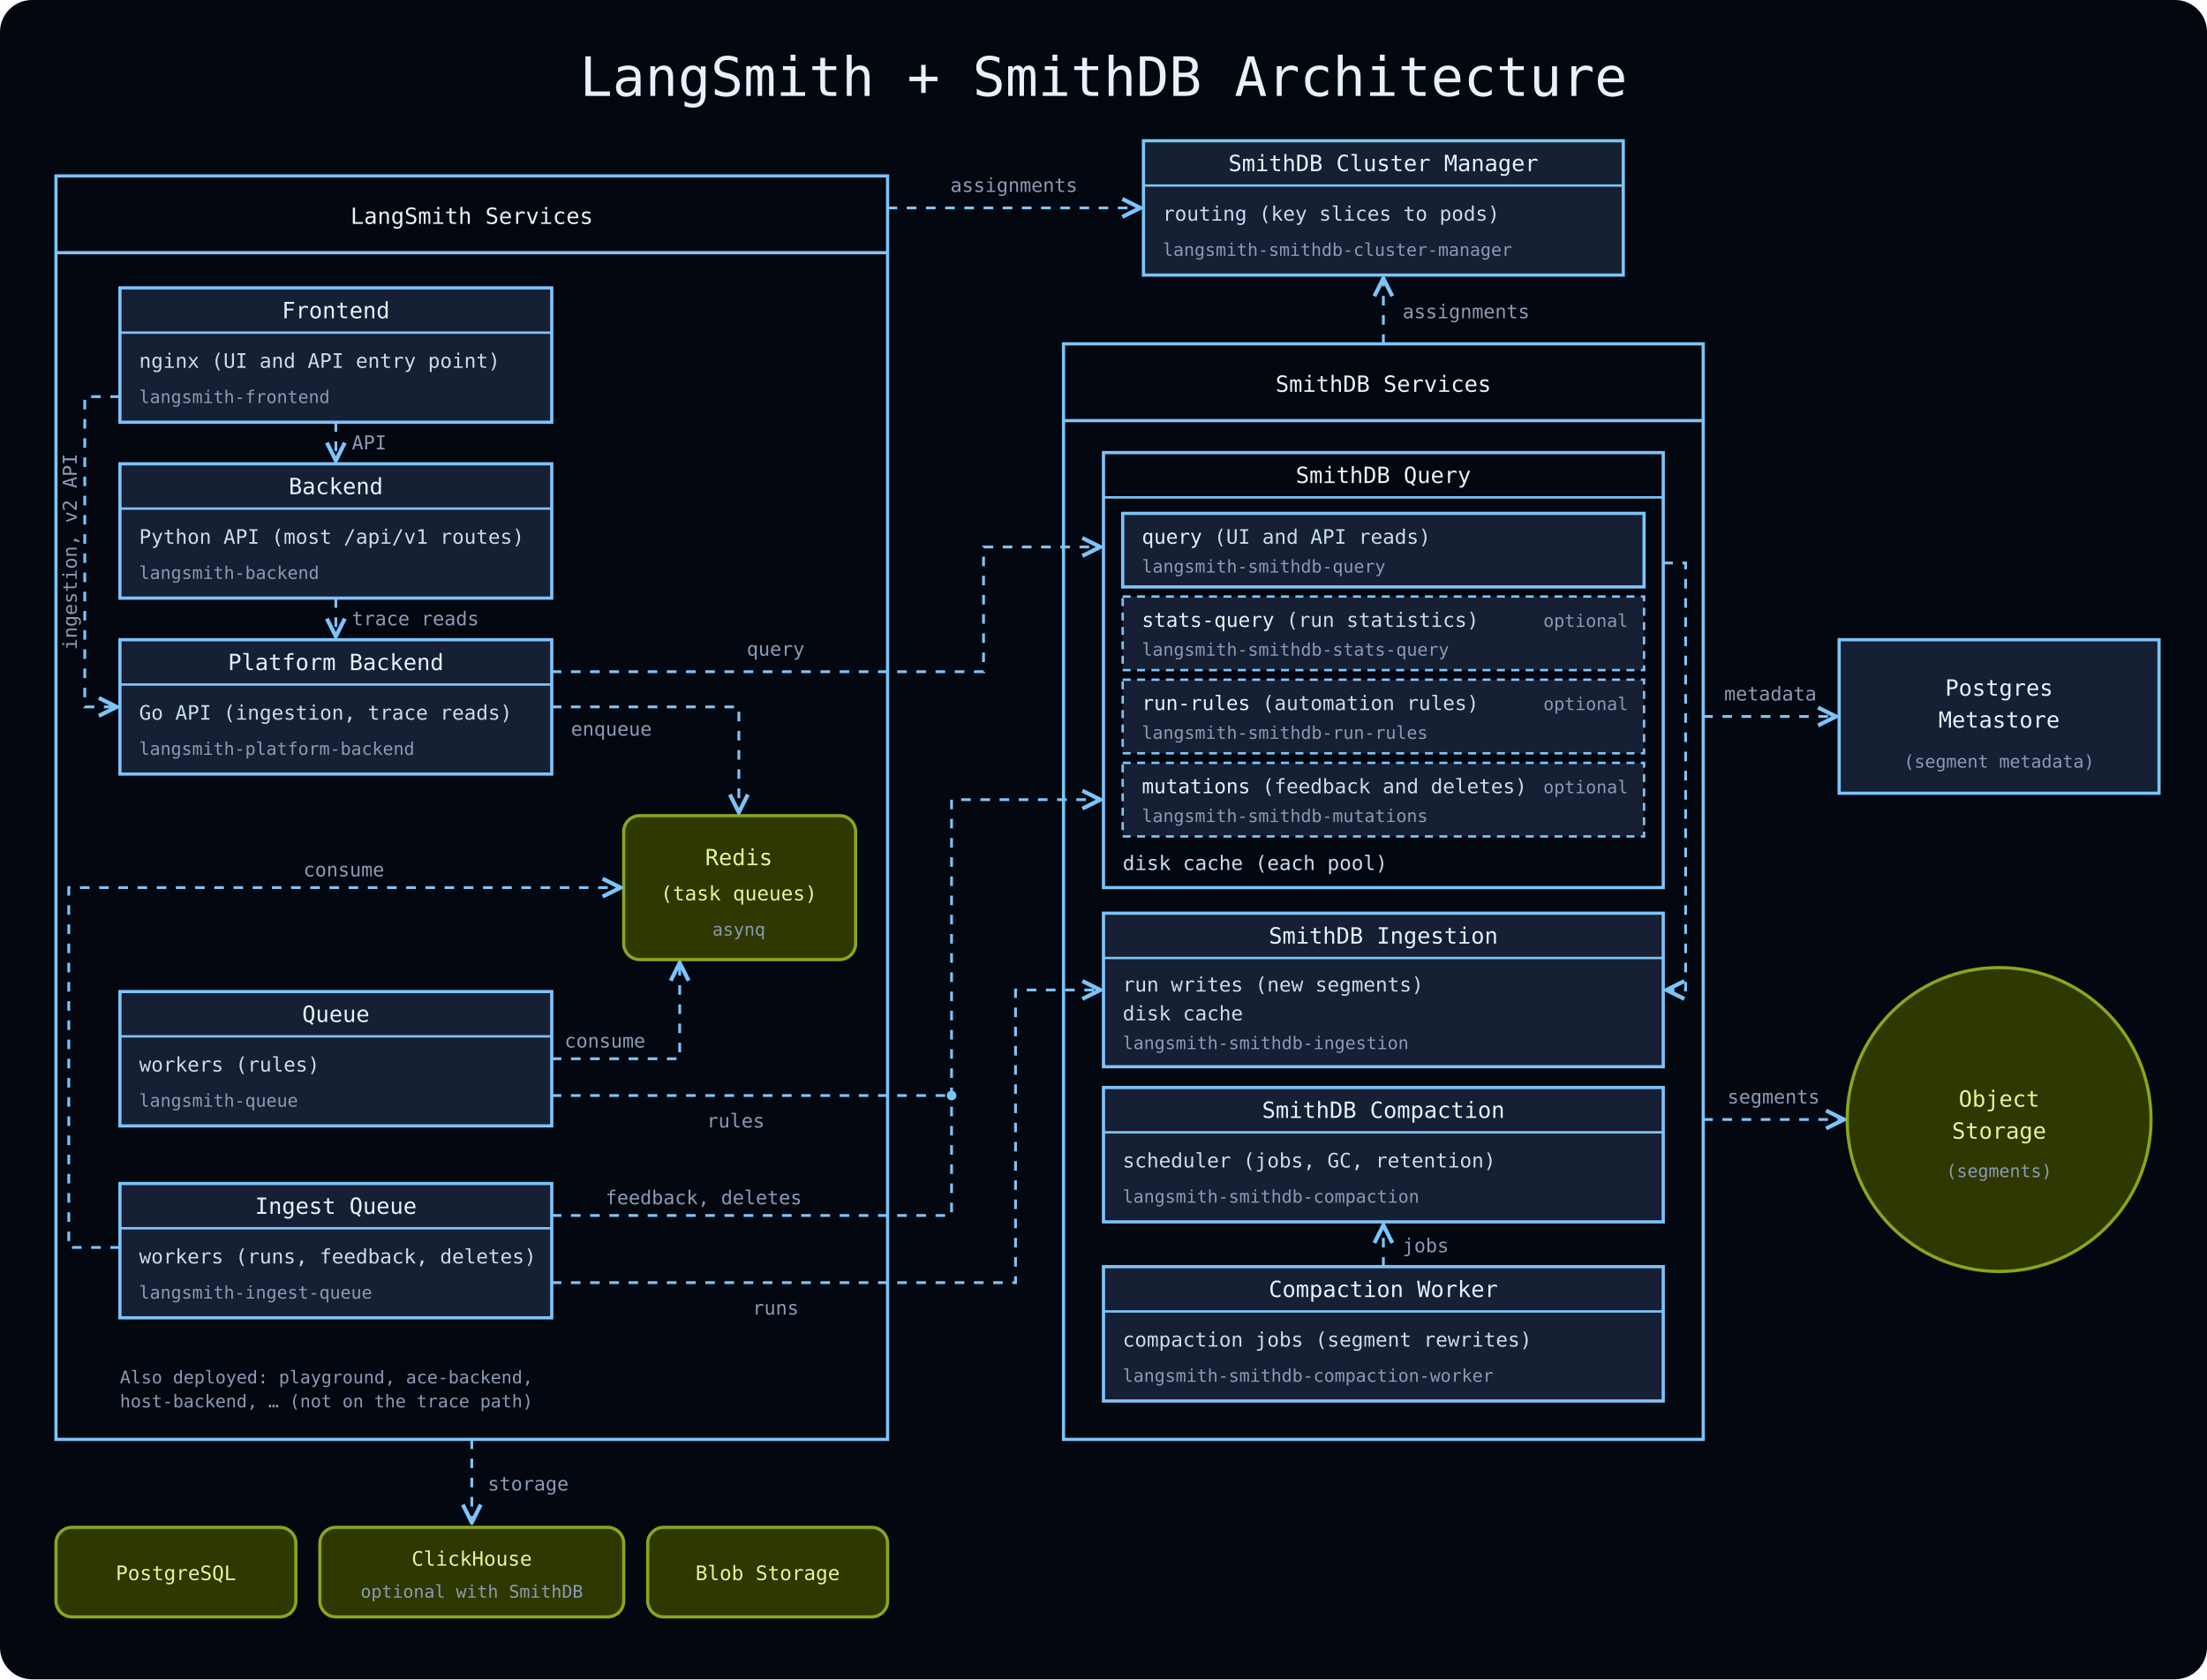
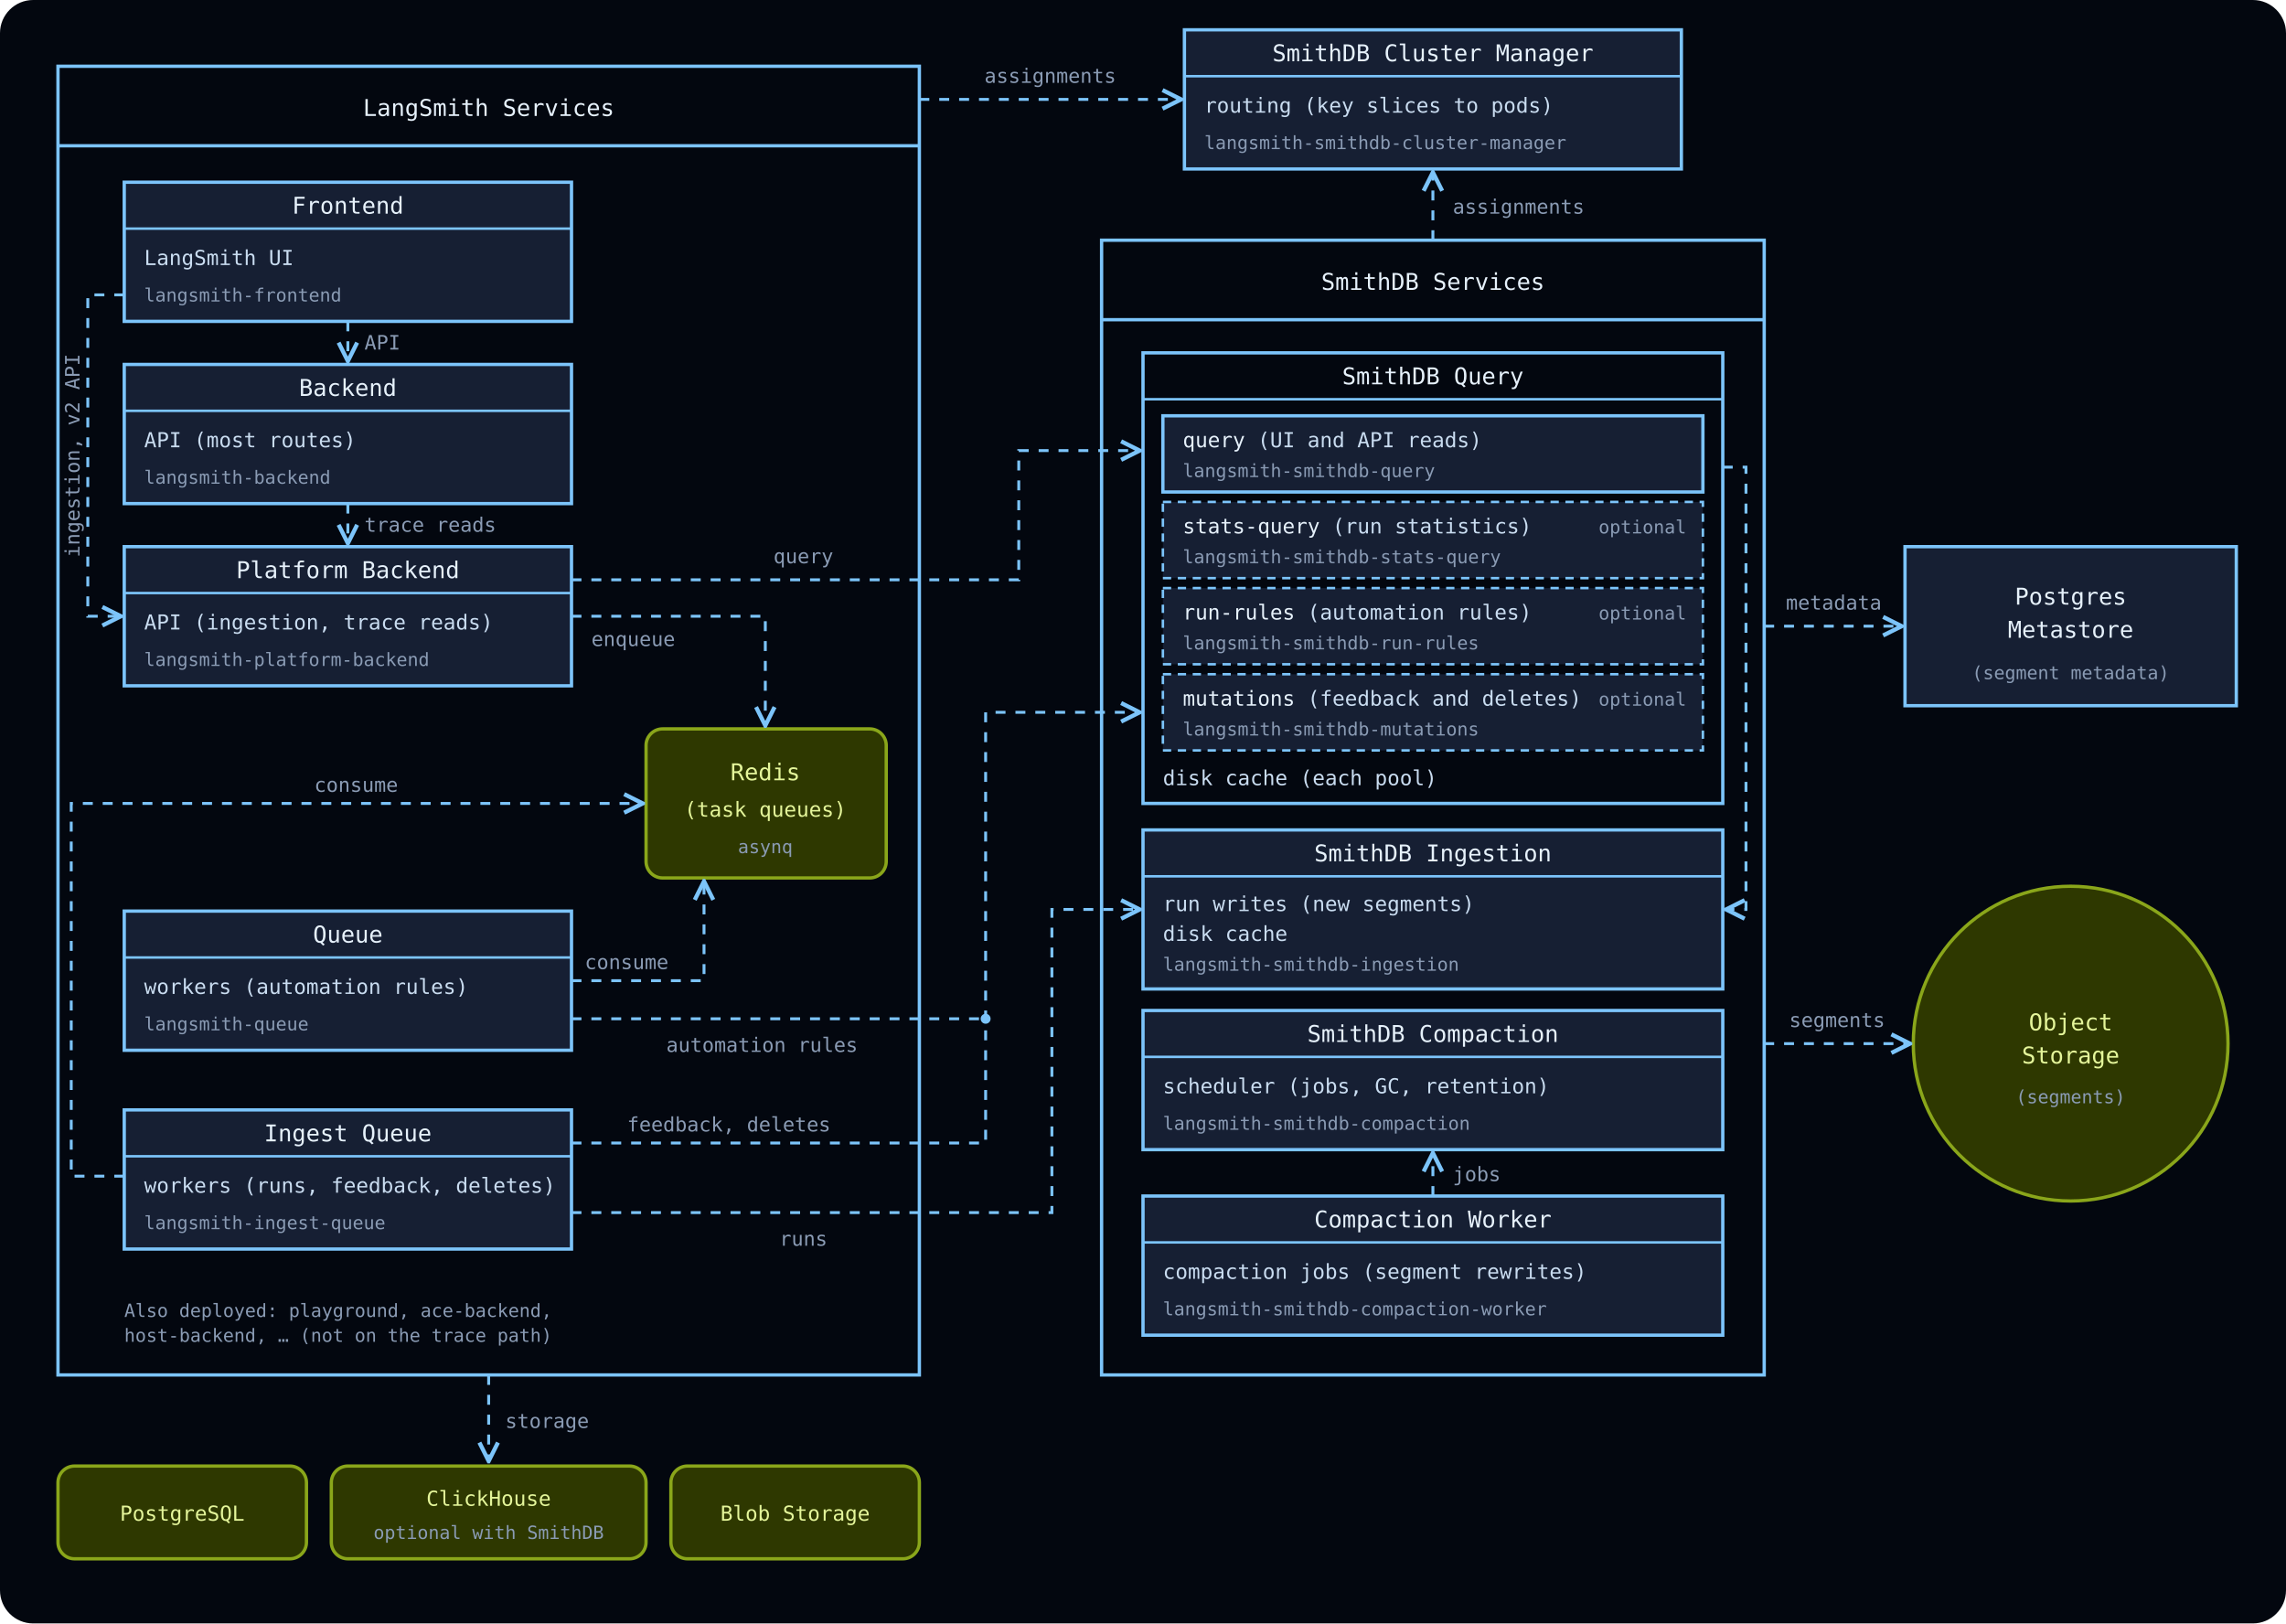
- <svg xmlns="http://www.w3.org/2000/svg" id="diagram" style="color-scheme: dark" width="1380" height="1050" viewBox="215 20 1380 1050" role="img" aria-labelledby="title desc" font-family="ui-monospace, SFMono-Regular, Menlo, Consolas, monospace">
+ <svg xmlns="http://www.w3.org/2000/svg" id="diagram" style="color-scheme: dark" width="1380" height="980" viewBox="215 90 1380 980" role="img" aria-labelledby="title desc" font-family="ui-monospace, SFMono-Regular, Menlo, Consolas, monospace">
  <defs>
    <marker id="a" viewBox="0 0 10 10" refX="9" refY="5" markerWidth="8" markerHeight="8" orient="auto-start-reverse">
      <path d="M1 1 L9 5 L1 9" fill="none" stroke="#7cc4fa" stroke-width="1.8" />
    </marker>
  </defs>
-   <rect x="215" y="20" width="1380" height="1050" rx="20" fill="#03070f" />
-   <text x="905" y="80" text-anchor="middle" font-size="34" fill="#e6f1fb">LangSmith + SmithDB Architecture</text>
+   <rect x="215" y="90" width="1380" height="980" rx="20" fill="#03070f" />
  <rect x="250" y="130" width="520" height="790" fill="none" stroke="#7cc4fa" stroke-width="2" />
  <line x1="250" y1="178" x2="770" y2="178" stroke="#7cc4fa" stroke-width="2" />
  <text x="510" y="160" text-anchor="middle" font-size="14" fill="#e6f1fb">LangSmith Services</text>
  <rect x="290" y="200" width="270" height="84" fill="#161f33" stroke="#7cc4fa" stroke-width="2" />
  <line x1="290" y1="228" x2="560" y2="228" stroke="#7cc4fa" stroke-width="1.5" />
  <text x="425" y="219" text-anchor="middle" font-size="14" fill="#e6f1fb">Frontend</text>
-   <text x="302" y="250" font-size="12.5" fill="#c9dcf0">nginx (UI and API entry point)</text>
+   <text x="302" y="250" font-size="12.5" fill="#c9dcf0">LangSmith UI</text>
  <text x="302" y="272" font-size="11" fill="#8a9bb4">langsmith-frontend</text>
  <rect x="290" y="310" width="270" height="84" fill="#161f33" stroke="#7cc4fa" stroke-width="2" />
  <line x1="290" y1="338" x2="560" y2="338" stroke="#7cc4fa" stroke-width="1.5" />
  <text x="425" y="329" text-anchor="middle" font-size="14" fill="#e6f1fb">Backend</text>
-   <text x="302" y="360" font-size="12.5" fill="#c9dcf0">Python API (most /api/v1 routes)</text>
+   <text x="302" y="360" font-size="12.5" fill="#c9dcf0">API (most routes)</text>
  <text x="302" y="382" font-size="11" fill="#8a9bb4">langsmith-backend</text>
  <rect x="290" y="420" width="270" height="84" fill="#161f33" stroke="#7cc4fa" stroke-width="2" />
  <line x1="290" y1="448" x2="560" y2="448" stroke="#7cc4fa" stroke-width="1.5" />
  <text x="425" y="439" text-anchor="middle" font-size="14" fill="#e6f1fb">Platform Backend</text>
-   <text x="302" y="470" font-size="12.5" fill="#c9dcf0">Go API (ingestion, trace reads)</text>
+   <text x="302" y="470" font-size="12.5" fill="#c9dcf0">API (ingestion, trace reads)</text>
  <text x="302" y="492" font-size="11" fill="#8a9bb4">langsmith-platform-backend</text>
  <rect x="605" y="530" width="145" height="90" rx="10" fill="#2e3800" stroke="#8aa61a" stroke-width="2" />
  <text x="677" y="561" text-anchor="middle" font-size="14" fill="#e4f59a">Redis</text>
  <text x="677" y="583" text-anchor="middle" font-size="12.5" fill="#e4f59a">(task queues)</text>
  <text x="677" y="605" text-anchor="middle" font-size="11" fill="#8a9bb4">asynq</text>
  <rect x="290" y="640" width="270" height="84" fill="#161f33" stroke="#7cc4fa" stroke-width="2" />
  <line x1="290" y1="668" x2="560" y2="668" stroke="#7cc4fa" stroke-width="1.5" />
  <text x="425" y="659" text-anchor="middle" font-size="14" fill="#e6f1fb">Queue</text>
-   <text x="302" y="690" font-size="12.5" fill="#c9dcf0">workers (rules)</text>
+   <text x="302" y="690" font-size="12.5" fill="#c9dcf0">workers (automation rules)</text>
  <text x="302" y="712" font-size="11" fill="#8a9bb4">langsmith-queue</text>
  <rect x="290" y="760" width="270" height="84" fill="#161f33" stroke="#7cc4fa" stroke-width="2" />
  <line x1="290" y1="788" x2="560" y2="788" stroke="#7cc4fa" stroke-width="1.5" />
  <text x="425" y="779" text-anchor="middle" font-size="14" fill="#e6f1fb">Ingest Queue</text>
  <text x="302" y="810" font-size="12.5" fill="#c9dcf0">workers (runs, feedback, deletes)</text>
  <text x="302" y="832" font-size="11" fill="#8a9bb4">langsmith-ingest-queue</text>
  <text x="290" y="885" font-size="11" fill="#8a9bb4">Also deployed: playground, ace-backend,</text>
  <text x="290" y="900" font-size="11" fill="#8a9bb4">host-backend, … (not on the trace path)</text>
  <rect x="930" y="108" width="300" height="84" fill="#161f33" stroke="#7cc4fa" stroke-width="2" />
  <line x1="930" y1="136" x2="1230" y2="136" stroke="#7cc4fa" stroke-width="1.5" />
  <text x="1080" y="127" text-anchor="middle" font-size="14" fill="#e6f1fb">SmithDB Cluster Manager</text>
  <text x="942" y="158" font-size="12.5" fill="#c9dcf0">routing (key slices to pods)</text>
  <text x="942" y="180" font-size="11" fill="#8a9bb4">langsmith-smithdb-cluster-manager</text>
  <rect x="880" y="235" width="400" height="685" fill="none" stroke="#7cc4fa" stroke-width="2" />
  <line x1="880" y1="283" x2="1280" y2="283" stroke="#7cc4fa" stroke-width="2" />
  <text x="1080" y="265" text-anchor="middle" font-size="14" fill="#e6f1fb">SmithDB Services</text>
  <rect x="905" y="303" width="350" height="272" fill="none" stroke="#7cc4fa" stroke-width="2" />
  <line x1="905" y1="331" x2="1255" y2="331" stroke="#7cc4fa" stroke-width="1.5" />
  <text x="1080" y="322" text-anchor="middle" font-size="14" fill="#e6f1fb">SmithDB Query</text>
  <text x="917" y="564" font-size="12.5" fill="#c9dcf0">disk cache (each pool)</text>
  <rect x="917" y="341" width="326" height="46" fill="#161f33" stroke="#7cc4fa" stroke-width="2" />
  <text x="929" y="360" font-size="12.5" fill="#c9dcf0">
    <tspan fill="#e6f1fb">query</tspan> (UI and API reads)</text>
  <text x="929" y="378" font-size="11" fill="#8a9bb4">langsmith-smithdb-query</text>
  <rect x="917" y="393" width="326" height="46" fill="#161f33" stroke="#7cc4fa" stroke-width="1.5" stroke-dasharray="5 4" />
  <text x="929" y="412" font-size="12.5" fill="#c9dcf0">
    <tspan fill="#e6f1fb">stats-query</tspan> (run statistics)</text>
  <text x="1233" y="412" text-anchor="end" font-size="11" fill="#8a9bb4">optional</text>
  <text x="929" y="430" font-size="11" fill="#8a9bb4">langsmith-smithdb-stats-query</text>
  <rect x="917" y="445" width="326" height="46" fill="#161f33" stroke="#7cc4fa" stroke-width="1.5" stroke-dasharray="5 4" />
  <text x="929" y="464" font-size="12.5" fill="#c9dcf0">
    <tspan fill="#e6f1fb">run-rules</tspan> (automation rules)</text>
  <text x="1233" y="464" text-anchor="end" font-size="11" fill="#8a9bb4">optional</text>
  <text x="929" y="482" font-size="11" fill="#8a9bb4">langsmith-smithdb-run-rules</text>
  <rect x="917" y="497" width="326" height="46" fill="#161f33" stroke="#7cc4fa" stroke-width="1.5" stroke-dasharray="5 4" />
  <text x="929" y="516" font-size="12.5" fill="#c9dcf0">
    <tspan fill="#e6f1fb">mutations</tspan> (feedback and deletes)</text>
  <text x="1233" y="516" text-anchor="end" font-size="11" fill="#8a9bb4">optional</text>
  <text x="929" y="534" font-size="11" fill="#8a9bb4">langsmith-smithdb-mutations</text>
  <rect x="905" y="591" width="350" height="96" fill="#161f33" stroke="#7cc4fa" stroke-width="2" />
  <line x1="905" y1="619" x2="1255" y2="619" stroke="#7cc4fa" stroke-width="1.5" />
  <text x="1080" y="610" text-anchor="middle" font-size="14" fill="#e6f1fb">SmithDB Ingestion</text>
  <text x="917" y="640" font-size="12.5" fill="#c9dcf0">run writes (new segments)</text>
  <text x="917" y="658" font-size="12.5" fill="#c9dcf0">disk cache</text>
  <text x="917" y="676" font-size="11" fill="#8a9bb4">langsmith-smithdb-ingestion</text>
  <rect x="905" y="700" width="350" height="84" fill="#161f33" stroke="#7cc4fa" stroke-width="2" />
  <line x1="905" y1="728" x2="1255" y2="728" stroke="#7cc4fa" stroke-width="1.5" />
  <text x="1080" y="719" text-anchor="middle" font-size="14" fill="#e6f1fb">SmithDB Compaction</text>
  <text x="917" y="750" font-size="12.5" fill="#c9dcf0">scheduler (jobs, GC, retention)</text>
  <text x="917" y="772" font-size="11" fill="#8a9bb4">langsmith-smithdb-compaction</text>
  <rect x="905" y="812" width="350" height="84" fill="#161f33" stroke="#7cc4fa" stroke-width="2" />
  <line x1="905" y1="840" x2="1255" y2="840" stroke="#7cc4fa" stroke-width="1.5" />
  <text x="1080" y="831" text-anchor="middle" font-size="14" fill="#e6f1fb">Compaction Worker</text>
  <text x="917" y="862" font-size="12.5" fill="#c9dcf0">compaction jobs (segment rewrites)</text>
  <text x="917" y="884" font-size="11" fill="#8a9bb4">langsmith-smithdb-compaction-worker</text>
  <rect x="1365" y="420" width="200" height="96" fill="#161f33" stroke="#7cc4fa" stroke-width="2" />
  <text x="1465" y="455" text-anchor="middle" font-size="14" fill="#e6f1fb">Postgres</text>
  <text x="1465" y="475" text-anchor="middle" font-size="14" fill="#e6f1fb">Metastore</text>
  <text x="1465" y="500" text-anchor="middle" font-size="11" fill="#8a9bb4">(segment metadata)</text>
  <circle cx="1465" cy="720" r="95" fill="#2e3800" stroke="#8aa61a" stroke-width="2" />
  <text x="1465" y="712" text-anchor="middle" font-size="14" fill="#e4f59a">Object</text>
  <text x="1465" y="732" text-anchor="middle" font-size="14" fill="#e4f59a">Storage</text>
  <text x="1465" y="756" text-anchor="middle" font-size="11" fill="#8a9bb4">(segments)</text>
  <rect x="250" y="975" width="150" height="56" rx="10" fill="#2e3800" stroke="#8aa61a" stroke-width="2" />
  <text x="325" y="1008" text-anchor="middle" font-size="12.5" fill="#e4f59a">PostgreSQL</text>
  <rect x="415" y="975" width="190" height="56" rx="10" fill="#2e3800" stroke="#8aa61a" stroke-width="2" />
  <text x="510" y="999" text-anchor="middle" font-size="12.5" fill="#e4f59a">ClickHouse</text>
  <text x="510" y="1019" text-anchor="middle" font-size="11" fill="#8a9bb4">optional with SmithDB</text>
  <rect x="620" y="975" width="150" height="56" rx="10" fill="#2e3800" stroke="#8aa61a" stroke-width="2" />
  <text x="695" y="1008" text-anchor="middle" font-size="12.5" fill="#e4f59a">Blob Storage</text>
  <path d="M425 284 V308" marker-end="url(#a)" stroke="#7cc4fa" stroke-width="1.75" fill="none" stroke-dasharray="6 6" />
  <text x="435" y="301" font-size="12" fill="#8a9bb4">API</text>
  <path d="M290 268 H268 V462 H288" marker-end="url(#a)" stroke="#7cc4fa" stroke-width="1.75" fill="none" stroke-dasharray="6 6" />
  <text x="263" y="365" text-anchor="middle" transform="rotate(-90 263 365)" font-size="12" fill="#8a9bb4">ingestion, v2 API</text>
  <path d="M425 394 V418" marker-end="url(#a)" stroke="#7cc4fa" stroke-width="1.75" fill="none" stroke-dasharray="6 6" />
  <text x="435" y="411" font-size="12" fill="#8a9bb4">trace reads</text>
  <path d="M560 440 H830 V362 H903" marker-end="url(#a)" stroke="#7cc4fa" stroke-width="1.75" fill="none" stroke-dasharray="6 6" />
  <text x="700" y="430" text-anchor="middle" font-size="12" fill="#8a9bb4">query</text>
  <path d="M560 705 H810" stroke="#7cc4fa" stroke-width="1.75" fill="none" stroke-dasharray="6 6" />
  <circle cx="810" cy="705" r="3" fill="#7cc4fa" />
-   <text x="675" y="725" text-anchor="middle" font-size="12" fill="#8a9bb4">rules</text>
+   <text x="675" y="725" text-anchor="middle" font-size="12" fill="#8a9bb4">automation rules</text>
  <path d="M560 462 H677 V528" marker-end="url(#a)" stroke="#7cc4fa" stroke-width="1.75" fill="none" stroke-dasharray="6 6" />
  <text x="572" y="480" font-size="12" fill="#8a9bb4">enqueue</text>
  <path d="M560 682 H640 V622" marker-end="url(#a)" stroke="#7cc4fa" stroke-width="1.75" fill="none" stroke-dasharray="6 6" />
  <text x="568" y="675" font-size="12" fill="#8a9bb4">consume</text>
  <path d="M290 800 H258 V575 H603" marker-end="url(#a)" stroke="#7cc4fa" stroke-width="1.75" fill="none" stroke-dasharray="6 6" />
  <text x="430" y="568" text-anchor="middle" font-size="12" fill="#8a9bb4">consume</text>
  <path d="M560 780 H810 V520 H903" marker-end="url(#a)" stroke="#7cc4fa" stroke-width="1.75" fill="none" stroke-dasharray="6 6" />
  <text x="655" y="773" text-anchor="middle" font-size="12" fill="#8a9bb4">feedback, deletes</text>
  <path d="M560 822 H850 V639 H903" marker-end="url(#a)" stroke="#7cc4fa" stroke-width="1.75" fill="none" stroke-dasharray="6 6" />
  <text x="700" y="842" text-anchor="middle" font-size="12" fill="#8a9bb4">runs</text>
  <path d="M770 150 H928" marker-end="url(#a)" stroke="#7cc4fa" stroke-width="1.75" fill="none" stroke-dasharray="6 6" />
  <path d="M1080 235 V194" marker-end="url(#a)" stroke="#7cc4fa" stroke-width="1.75" fill="none" stroke-dasharray="6 6" />
  <text x="849" y="140" text-anchor="middle" font-size="12" fill="#8a9bb4">assignments</text>
  <text x="1092" y="219" font-size="12" fill="#8a9bb4">assignments</text>
  <path d="M1255 372 H1269 V639 H1257" marker-end="url(#a)" stroke="#7cc4fa" stroke-width="1.75" fill="none" stroke-dasharray="6 6" />
  <path d="M1080 812 V786" marker-end="url(#a)" stroke="#7cc4fa" stroke-width="1.75" fill="none" stroke-dasharray="6 6" />
  <text x="1092" y="803" font-size="12" fill="#8a9bb4">jobs</text>
  <path d="M1280 468 H1363" marker-end="url(#a)" stroke="#7cc4fa" stroke-width="1.75" fill="none" stroke-dasharray="6 6" />
  <text x="1322" y="458" text-anchor="middle" font-size="12" fill="#8a9bb4">metadata</text>
  <path d="M1280 720 H1368" marker-end="url(#a)" stroke="#7cc4fa" stroke-width="1.75" fill="none" stroke-dasharray="6 6" />
  <text x="1324" y="710" text-anchor="middle" font-size="12" fill="#8a9bb4">segments</text>
  <path d="M510 920 V972" marker-end="url(#a)" stroke="#7cc4fa" stroke-width="1.75" fill="none" stroke-dasharray="6 6" />
  <text x="520" y="952" font-size="12" fill="#8a9bb4">storage</text>
</svg>
